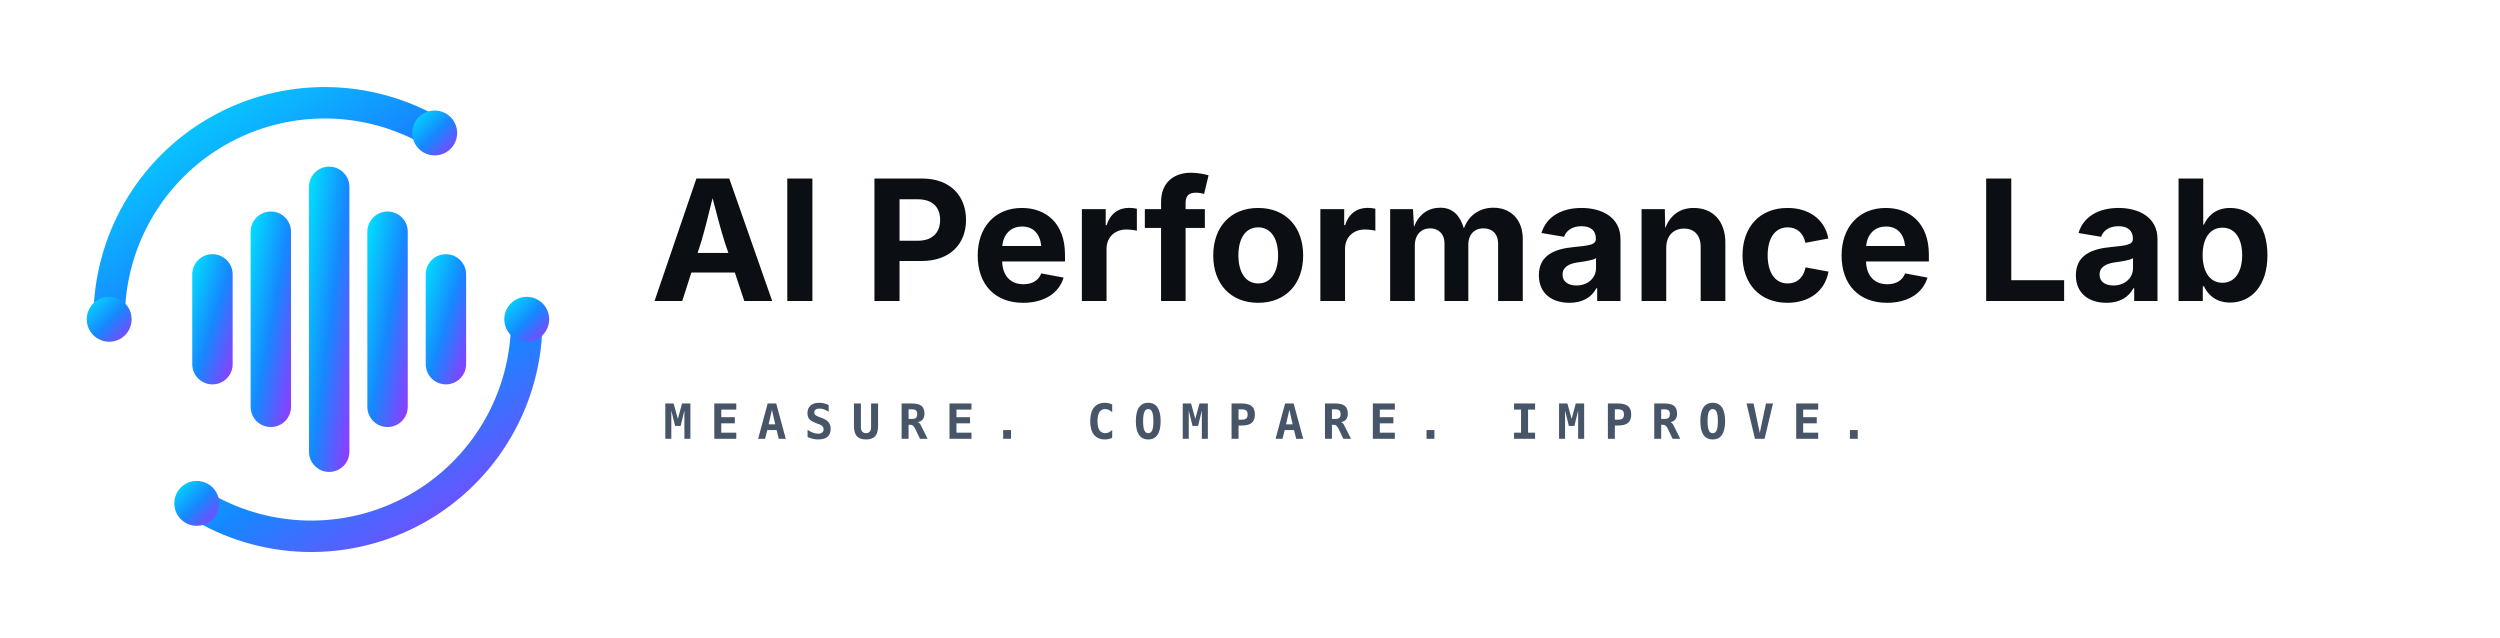
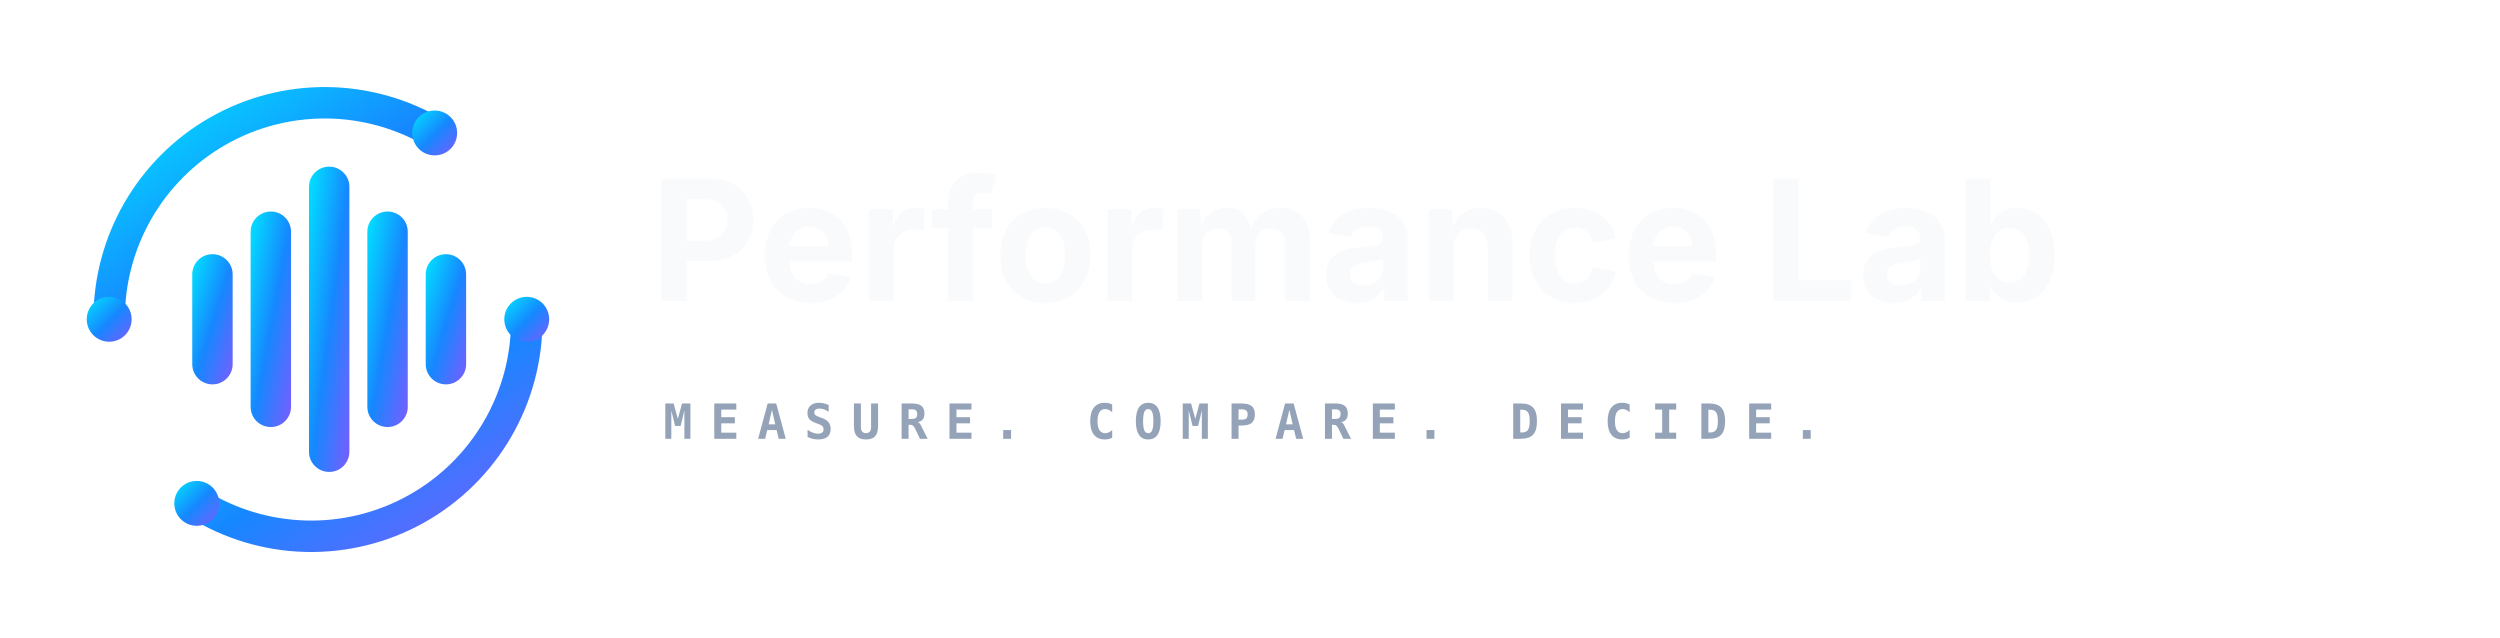
<svg xmlns="http://www.w3.org/2000/svg" viewBox="0 0 980 250" role="img" aria-labelledby="title desc">
  <defs>
    <linearGradient id="brand" x1="0" y1="0" x2="1" y2="1">
      <stop offset="0" stop-color="#00E5FF" />
      <stop offset="0.52" stop-color="#1687FF" />
-       <stop offset="1" stop-color="#9B35FF" />
+       <stop offset="1" stop-color="#7B5CFF" />
    </linearGradient>
  </defs>
  <g transform="translate(12 9) scale(.88)">
    <g fill="none" stroke="url(#brand)" stroke-linecap="round">
      <path d="M35 132A96 96 0 0 1 180 49" stroke-width="14" />
      <path d="M74 214A96 96 0 0 0 221 132" stroke-width="14" />
    </g>
    <g fill="url(#brand)">
      <circle cx="35" cy="132" r="10" />
      <circle cx="180" cy="49" r="10" />
      <circle cx="74" cy="214" r="10" />
      <circle cx="221" cy="132" r="10" />
      <rect x="72" y="103" width="18" height="58" rx="9" />
      <rect x="98" y="84" width="18" height="96" rx="9" />
      <rect x="124" y="64" width="18" height="136" rx="9" />
      <rect x="150" y="84" width="18" height="96" rx="9" />
      <rect x="176" y="103" width="18" height="58" rx="9" />
    </g>
  </g>
-   <text x="255" y="118" fill="#0B0F14" font-family="Inter, Arial, sans-serif" font-size="66" font-weight="750">AI Performance Lab</text>
-   <text x="260" y="172" fill="#475569" font-family="IBM Plex Mono, ui-monospace, monospace" font-size="19" font-weight="600" letter-spacing="7">MEASURE. COMPARE. IMPROVE.</text>
+   <text x="255" y="118" fill="#F8FAFC" font-family="Inter, Arial, sans-serif" font-size="66" font-weight="750">Performance Lab</text>
+   <text x="260" y="172" fill="#94A3B8" font-family="ui-monospace, SFMono-Regular, Menlo, monospace" font-size="19" font-weight="600" letter-spacing="7">MEASURE. COMPARE. DECIDE.</text>
</svg>
